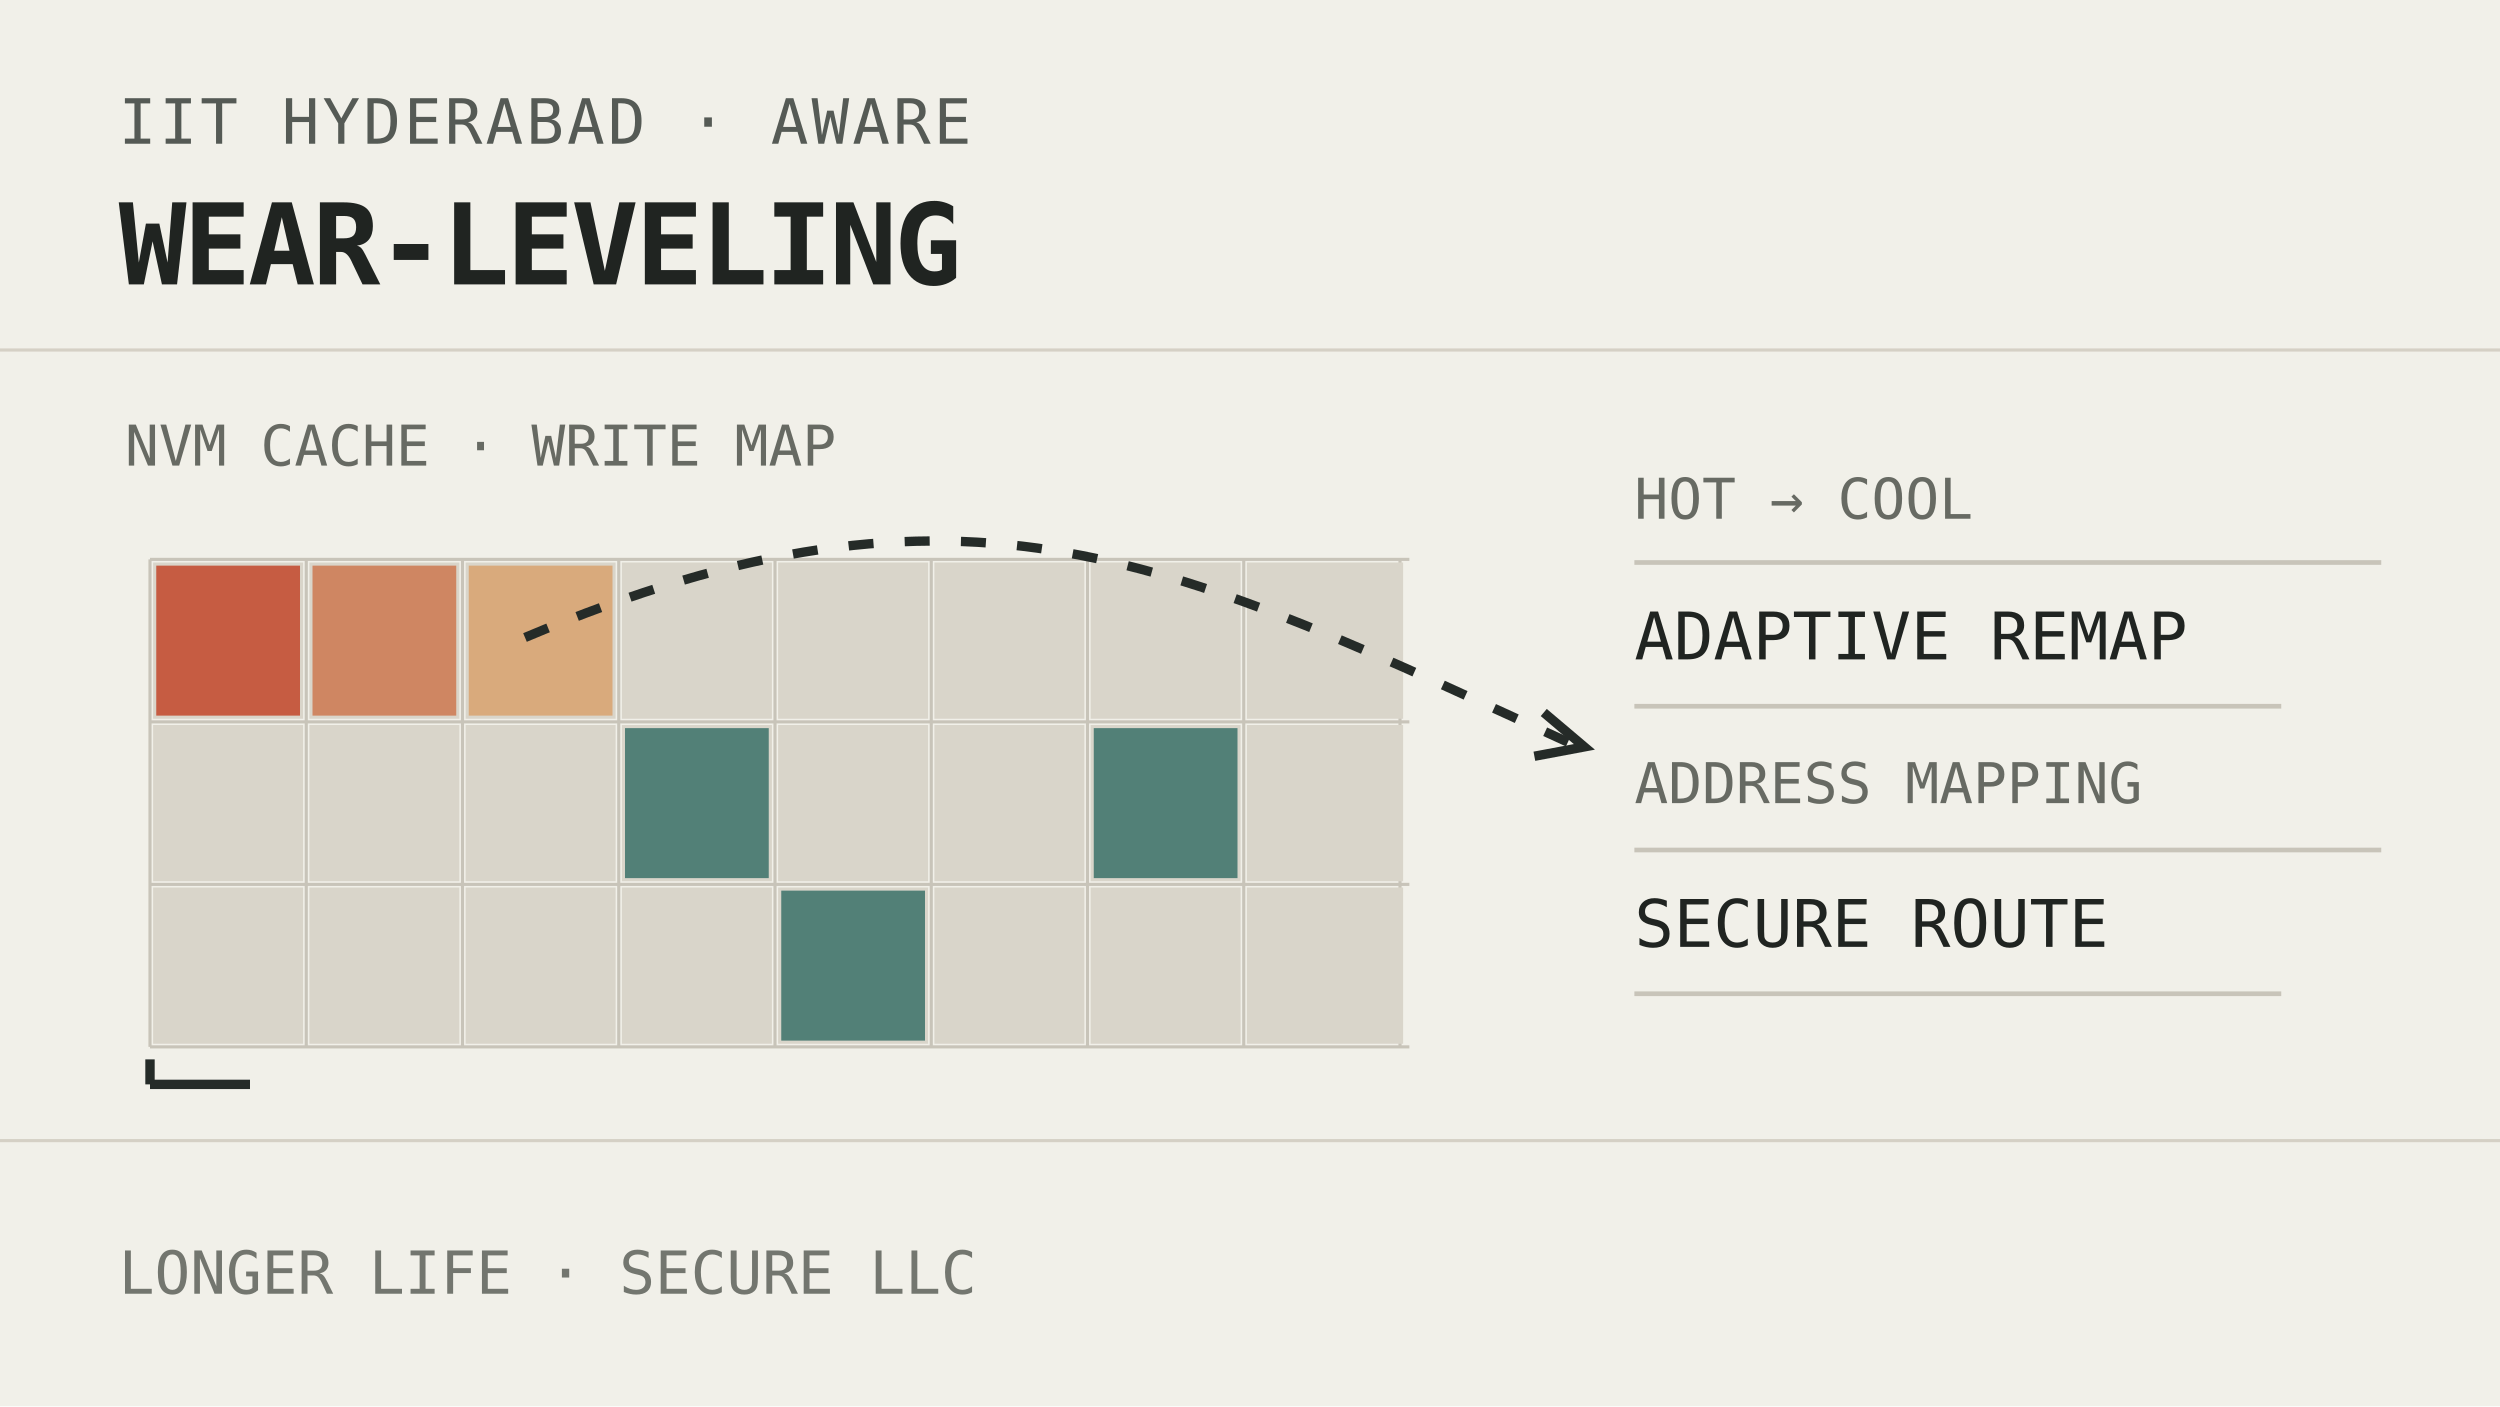
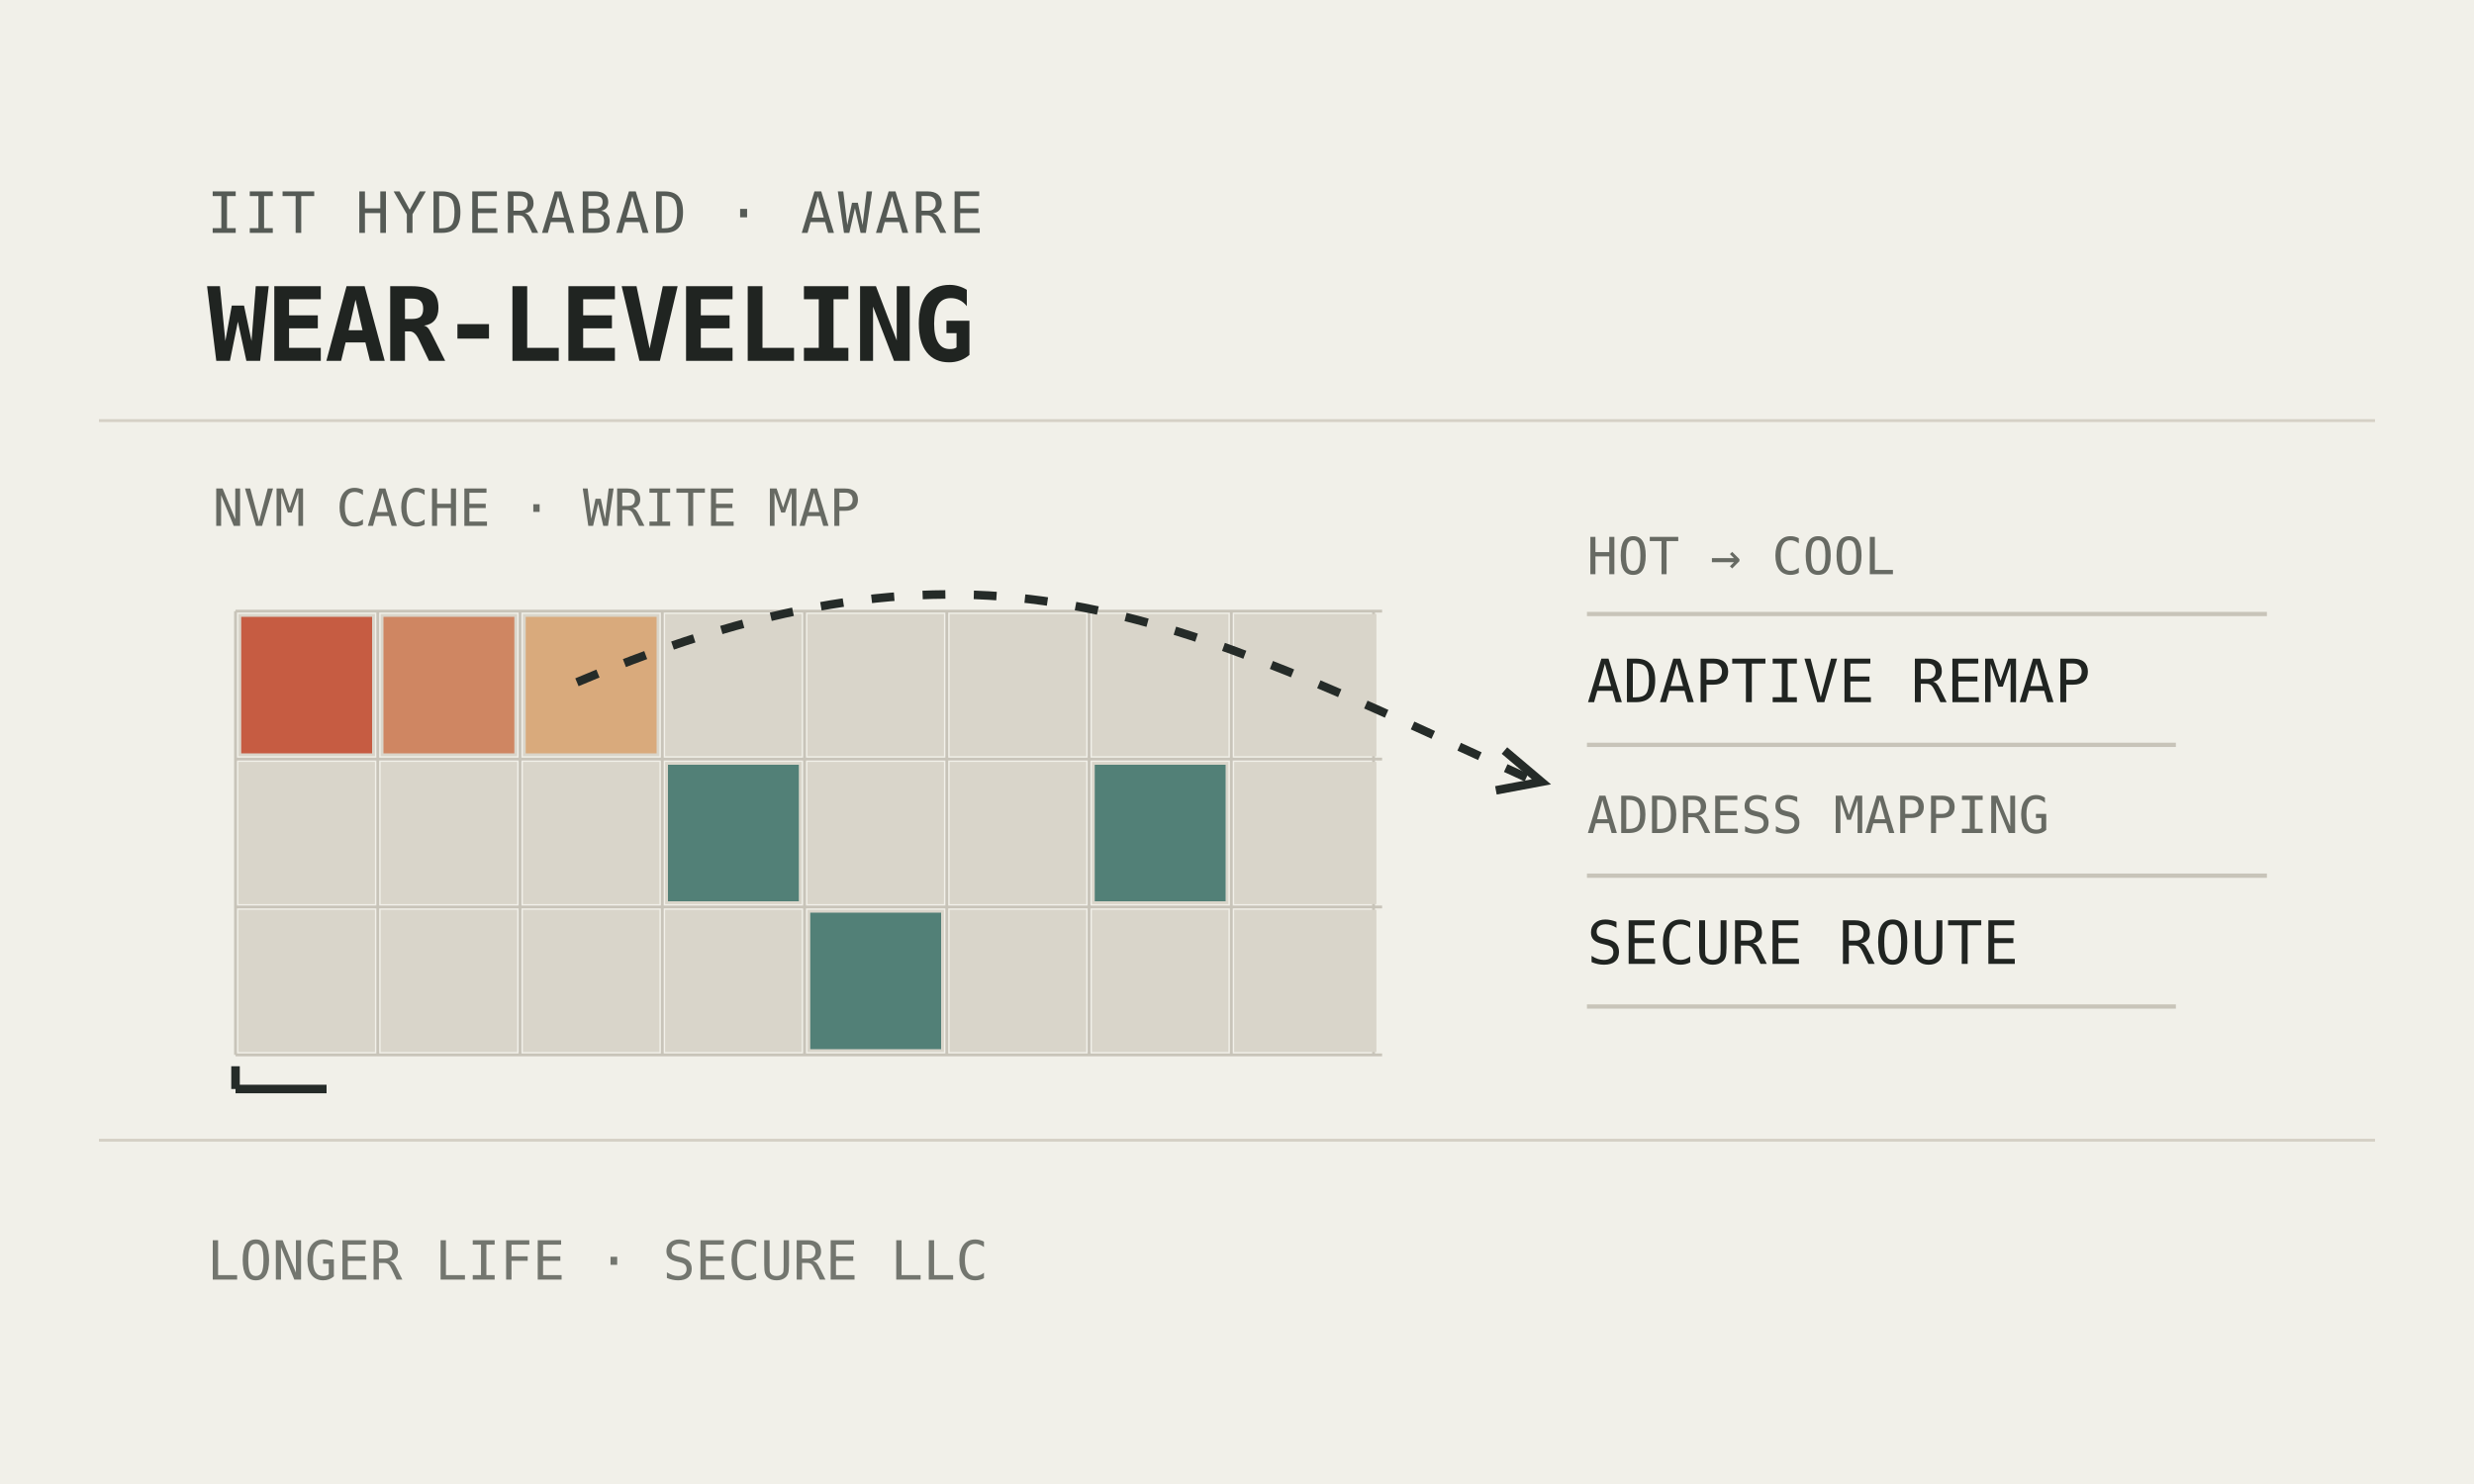
- <svg xmlns="http://www.w3.org/2000/svg" viewBox="0 0 800 450" role="img" aria-labelledby="t d">
+ <svg xmlns="http://www.w3.org/2000/svg" viewBox="0 0 800 480" role="img" aria-labelledby="t d">
  <style>text{font-family:ui-monospace,SFMono-Regular,Menlo,monospace}.route{stroke-dasharray:8 10;animation:route 3s linear infinite}.scan{animation:scan 4s ease-in-out infinite}@keyframes route{to{stroke-dashoffset:-72}}@keyframes scan{0%,100%{transform:translateX(0)}50%{transform:translateX(175px)}}@media(prefers-reduced-motion:reduce){*{animation:none!important}}</style>
-   <rect width="800" height="450" fill="#f1f0e9" />
-   <path d="M0 112H800M0 365H800" stroke="#d5d0c5" />
-   <text x="38" y="46" fill="#555a55" font-size="20" letter-spacing="1">IIT HYDERABAD · AWARE</text>
-   <text x="38" y="91" fill="#202421" font-size="36" font-weight="700" letter-spacing="-1">WEAR-LEVELING</text>
-   <text x="40" y="149" fill="#676a63" font-size="18">NVM CACHE · WRITE MAP</text>
-   <g stroke="#c8c4b9" stroke-width="1">
-     <path d="M48 179H451M48 231H451M48 283H451M48 335H451" />
-     <path d="M48 179V335M98 179V335M148 179V335M198 179V335M248 179V335M298 179V335M348 179V335M398 179V335M448 179V335" />
+   <rect width="800" height="480" fill="#f1f0e9" />
+   <g transform="translate(32 33) scale(0.92)">
+     <path d="M0 112H800M0 365H800" stroke="#d5d0c5" />
+     <text x="38" y="46" fill="#555a55" font-size="20" letter-spacing="1">IIT HYDERABAD · AWARE</text>
+     <text x="38" y="91" fill="#202421" font-size="36" font-weight="700" letter-spacing="-1">WEAR-LEVELING</text>
+     <text x="40" y="149" fill="#676a63" font-size="18">NVM CACHE · WRITE MAP</text>
+     <g stroke="#c8c4b9" stroke-width="1">
+       <path d="M48 179H451M48 231H451M48 283H451M48 335H451" />
+       <path d="M48 179V335M98 179V335M148 179V335M198 179V335M248 179V335M298 179V335M348 179V335M398 179V335M448 179V335" />
+     </g>
+     <g fill="#d9d5ca">
+       <rect x="49" y="180" width="48" height="50" />
+       <rect x="99" y="180" width="48" height="50" />
+       <rect x="149" y="180" width="48" height="50" />
+       <rect x="199" y="180" width="48" height="50" />
+       <rect x="249" y="180" width="48" height="50" />
+       <rect x="299" y="180" width="48" height="50" />
+       <rect x="349" y="180" width="48" height="50" />
+       <rect x="399" y="180" width="50" height="50" />
+       <rect x="49" y="232" width="48" height="50" />
+       <rect x="99" y="232" width="48" height="50" />
+       <rect x="149" y="232" width="48" height="50" />
+       <rect x="199" y="232" width="48" height="50" />
+       <rect x="249" y="232" width="48" height="50" />
+       <rect x="299" y="232" width="48" height="50" />
+       <rect x="349" y="232" width="48" height="50" />
+       <rect x="399" y="232" width="50" height="50" />
+       <rect x="49" y="284" width="48" height="50" />
+       <rect x="99" y="284" width="48" height="50" />
+       <rect x="149" y="284" width="48" height="50" />
+       <rect x="199" y="284" width="48" height="50" />
+       <rect x="249" y="284" width="48" height="50" />
+       <rect x="299" y="284" width="48" height="50" />
+       <rect x="349" y="284" width="48" height="50" />
+       <rect x="399" y="284" width="50" height="50" />
+     </g>
+     <g fill="#c65c42">
+       <rect x="50" y="181" width="46" height="48" />
+       <rect x="100" y="181" width="46" height="48" fill="#cf8662" />
+       <rect x="150" y="181" width="46" height="48" fill="#d9aa7c" />
+     </g>
+     <g fill="#528077">
+       <rect x="200" y="233" width="46" height="48" />
+       <rect x="250" y="285" width="46" height="48" />
+       <rect x="350" y="233" width="46" height="48" />
+     </g>
+     <path class="route" d="M168 204C310 144 376 180 505 239" fill="none" stroke="#252b28" stroke-width="3" />
+     <path d="m494 228 13 11-16 3" fill="none" stroke="#252b28" stroke-width="3" />
+     <path d="M523 180H762M523 226H730M523 272H762M523 318H730" stroke="#c8c4b9" stroke-width="1.5" />
+     <text x="523" y="166" fill="#676a63" font-size="18">HOT → COOL</text>
+     <text x="523" y="211" fill="#202421" font-size="21">ADAPTIVE REMAP</text>
+     <text x="523" y="257" fill="#676a63" font-size="18">ADDRESS MAPPING</text>
+     <text x="523" y="303" fill="#202421" font-size="21">SECURE ROUTE</text>
+     <g class="scan">
+       <path d="M48 347v-8m0 8h32" stroke="#252b28" stroke-width="3" />
+     </g>
+     <text x="38" y="414" fill="#73766f" font-size="19">LONGER LIFE · SECURE LLC</text>
  </g>
-   <g fill="#d9d5ca">
-     <rect x="49" y="180" width="48" height="50" />
-     <rect x="99" y="180" width="48" height="50" />
-     <rect x="149" y="180" width="48" height="50" />
-     <rect x="199" y="180" width="48" height="50" />
-     <rect x="249" y="180" width="48" height="50" />
-     <rect x="299" y="180" width="48" height="50" />
-     <rect x="349" y="180" width="48" height="50" />
-     <rect x="399" y="180" width="50" height="50" />
-     <rect x="49" y="232" width="48" height="50" />
-     <rect x="99" y="232" width="48" height="50" />
-     <rect x="149" y="232" width="48" height="50" />
-     <rect x="199" y="232" width="48" height="50" />
-     <rect x="249" y="232" width="48" height="50" />
-     <rect x="299" y="232" width="48" height="50" />
-     <rect x="349" y="232" width="48" height="50" />
-     <rect x="399" y="232" width="50" height="50" />
-     <rect x="49" y="284" width="48" height="50" />
-     <rect x="99" y="284" width="48" height="50" />
-     <rect x="149" y="284" width="48" height="50" />
-     <rect x="199" y="284" width="48" height="50" />
-     <rect x="249" y="284" width="48" height="50" />
-     <rect x="299" y="284" width="48" height="50" />
-     <rect x="349" y="284" width="48" height="50" />
-     <rect x="399" y="284" width="50" height="50" />
-   </g>
-   <g fill="#c65c42">
-     <rect x="50" y="181" width="46" height="48" />
-     <rect x="100" y="181" width="46" height="48" fill="#cf8662" />
-     <rect x="150" y="181" width="46" height="48" fill="#d9aa7c" />
-   </g>
-   <g fill="#528077">
-     <rect x="200" y="233" width="46" height="48" />
-     <rect x="250" y="285" width="46" height="48" />
-     <rect x="350" y="233" width="46" height="48" />
-   </g>
-   <path class="route" d="M168 204C310 144 376 180 505 239" fill="none" stroke="#252b28" stroke-width="3" />
-   <path d="m494 228 13 11-16 3" fill="none" stroke="#252b28" stroke-width="3" />
-   <path d="M523 180H762M523 226H730M523 272H762M523 318H730" stroke="#c8c4b9" stroke-width="1.5" />
-   <text x="523" y="166" fill="#676a63" font-size="18">HOT → COOL</text>
-   <text x="523" y="211" fill="#202421" font-size="21">ADAPTIVE REMAP</text>
-   <text x="523" y="257" fill="#676a63" font-size="18">ADDRESS MAPPING</text>
-   <text x="523" y="303" fill="#202421" font-size="21">SECURE ROUTE</text>
-   <g class="scan">
-     <path d="M48 347v-8m0 8h32" stroke="#252b28" stroke-width="3" />
-   </g>
-   <text x="38" y="414" fill="#73766f" font-size="19">LONGER LIFE · SECURE LLC</text>
</svg>
